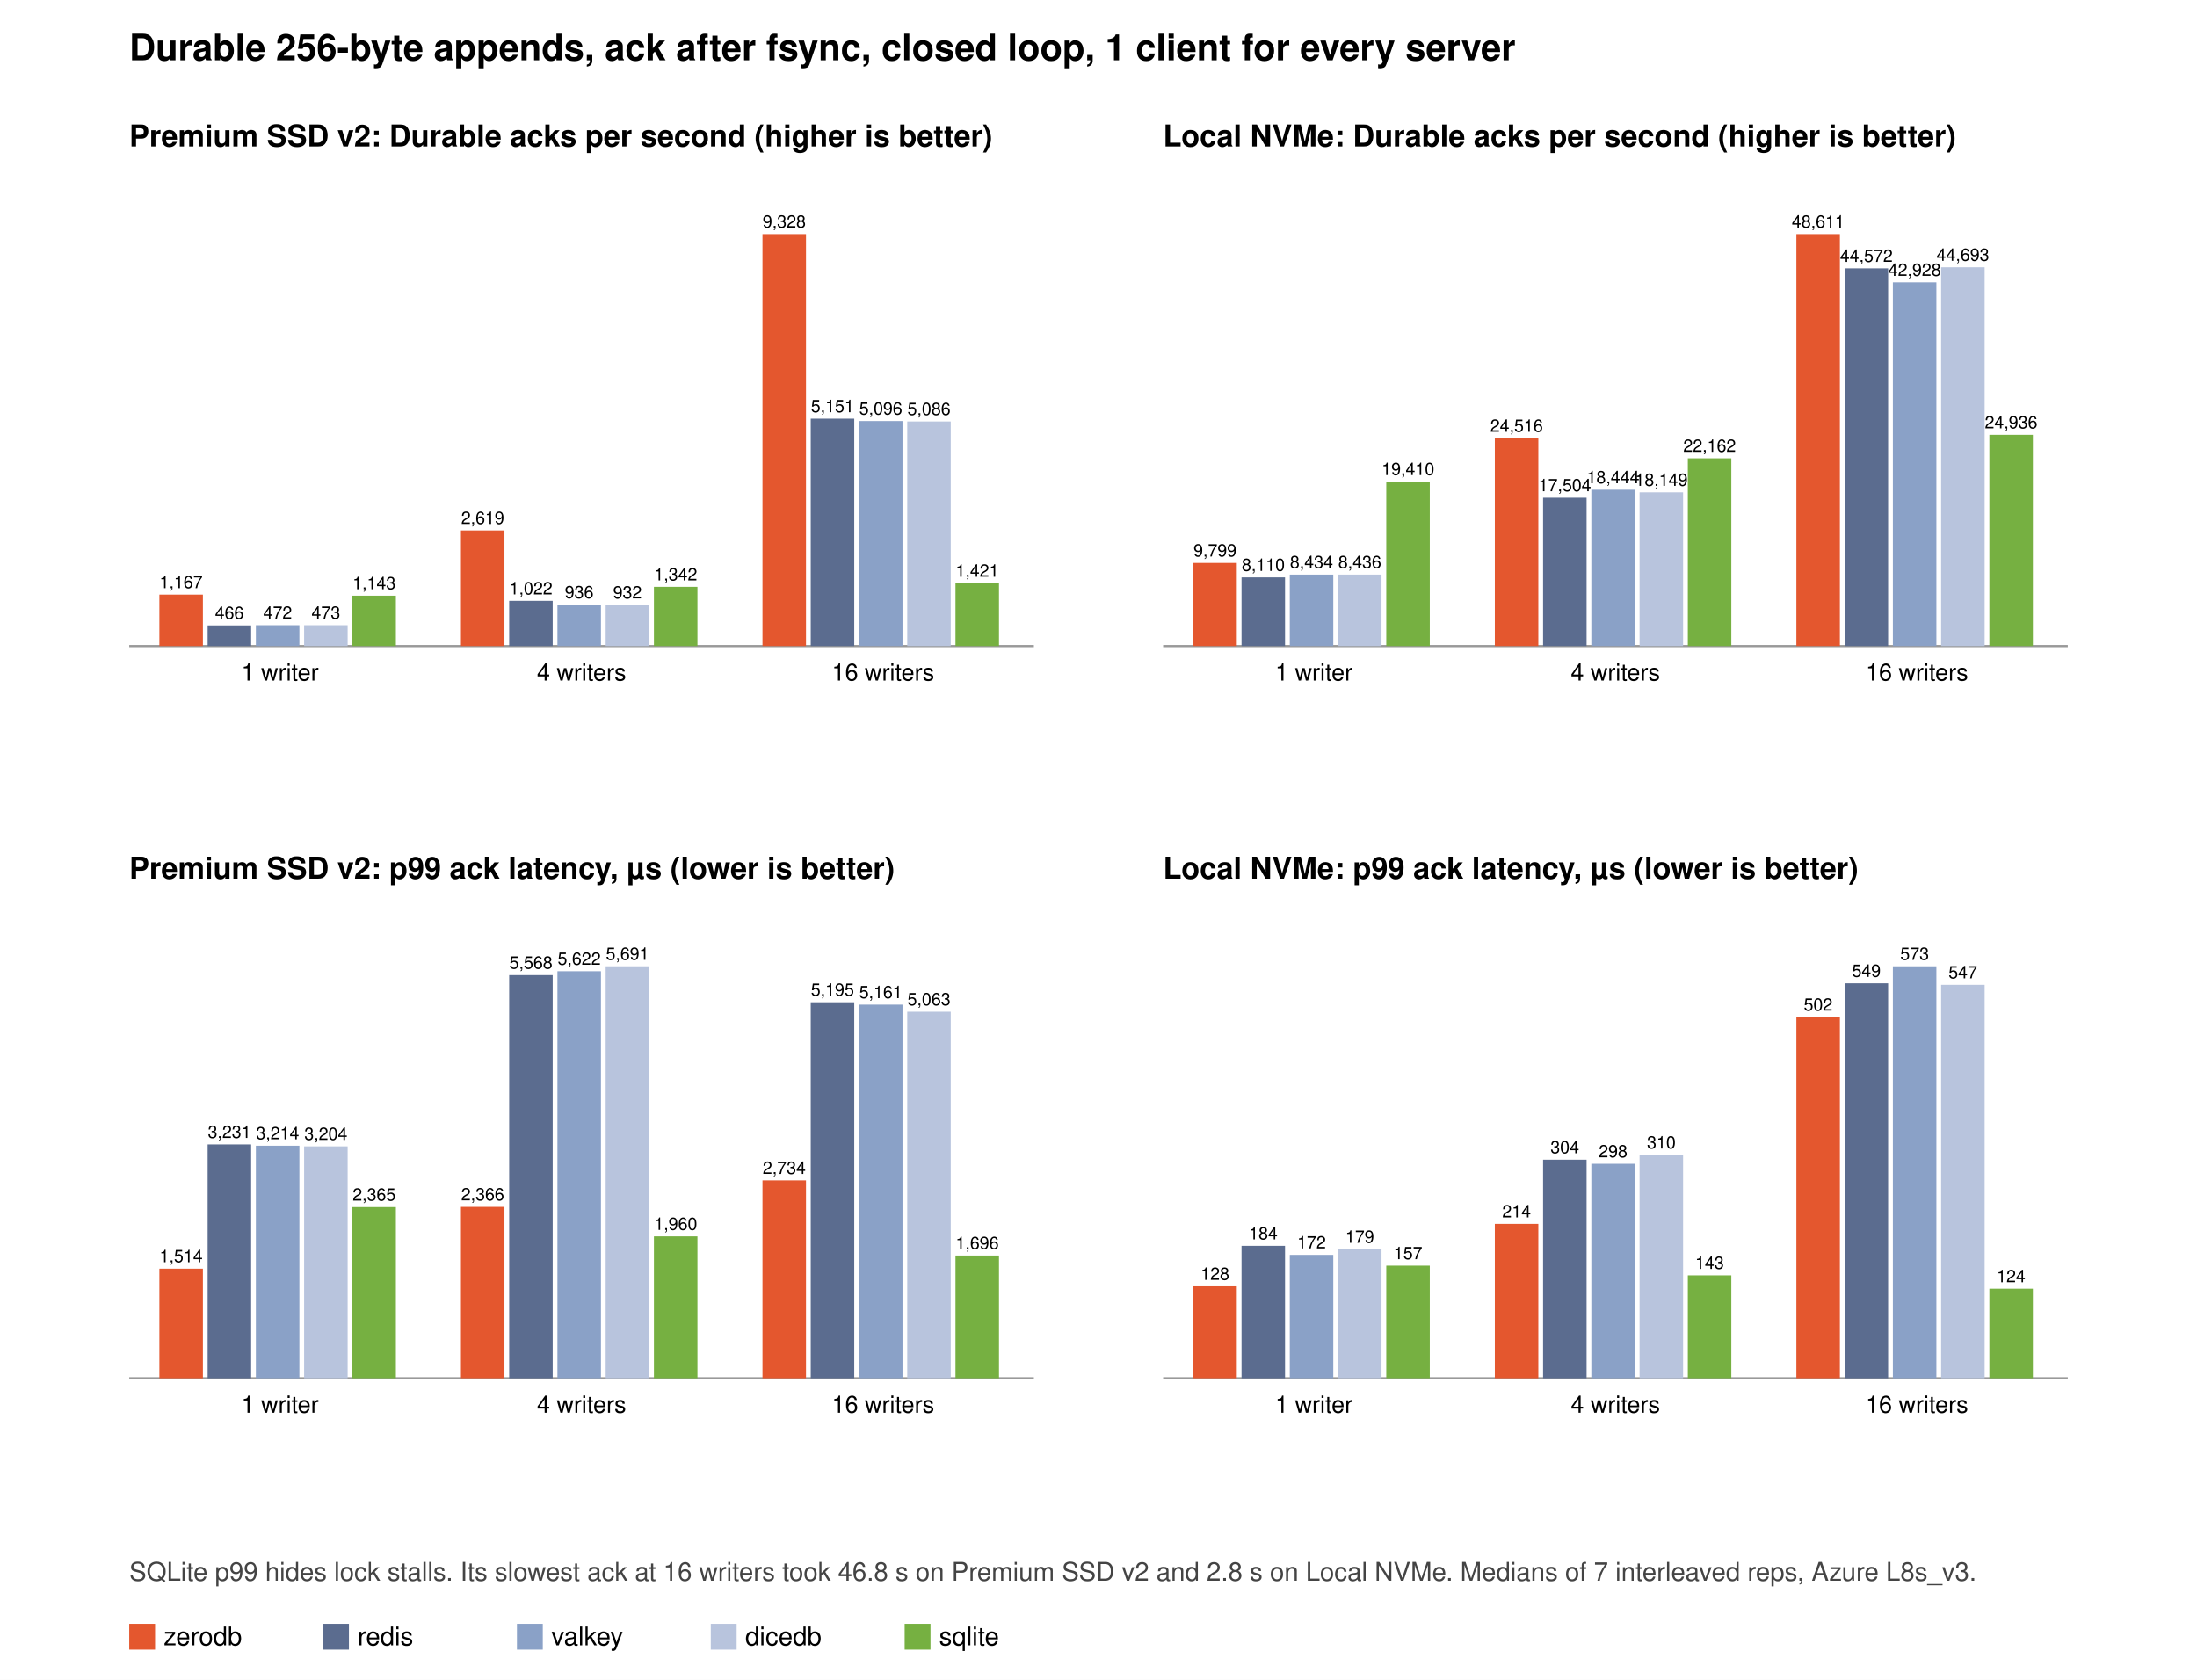
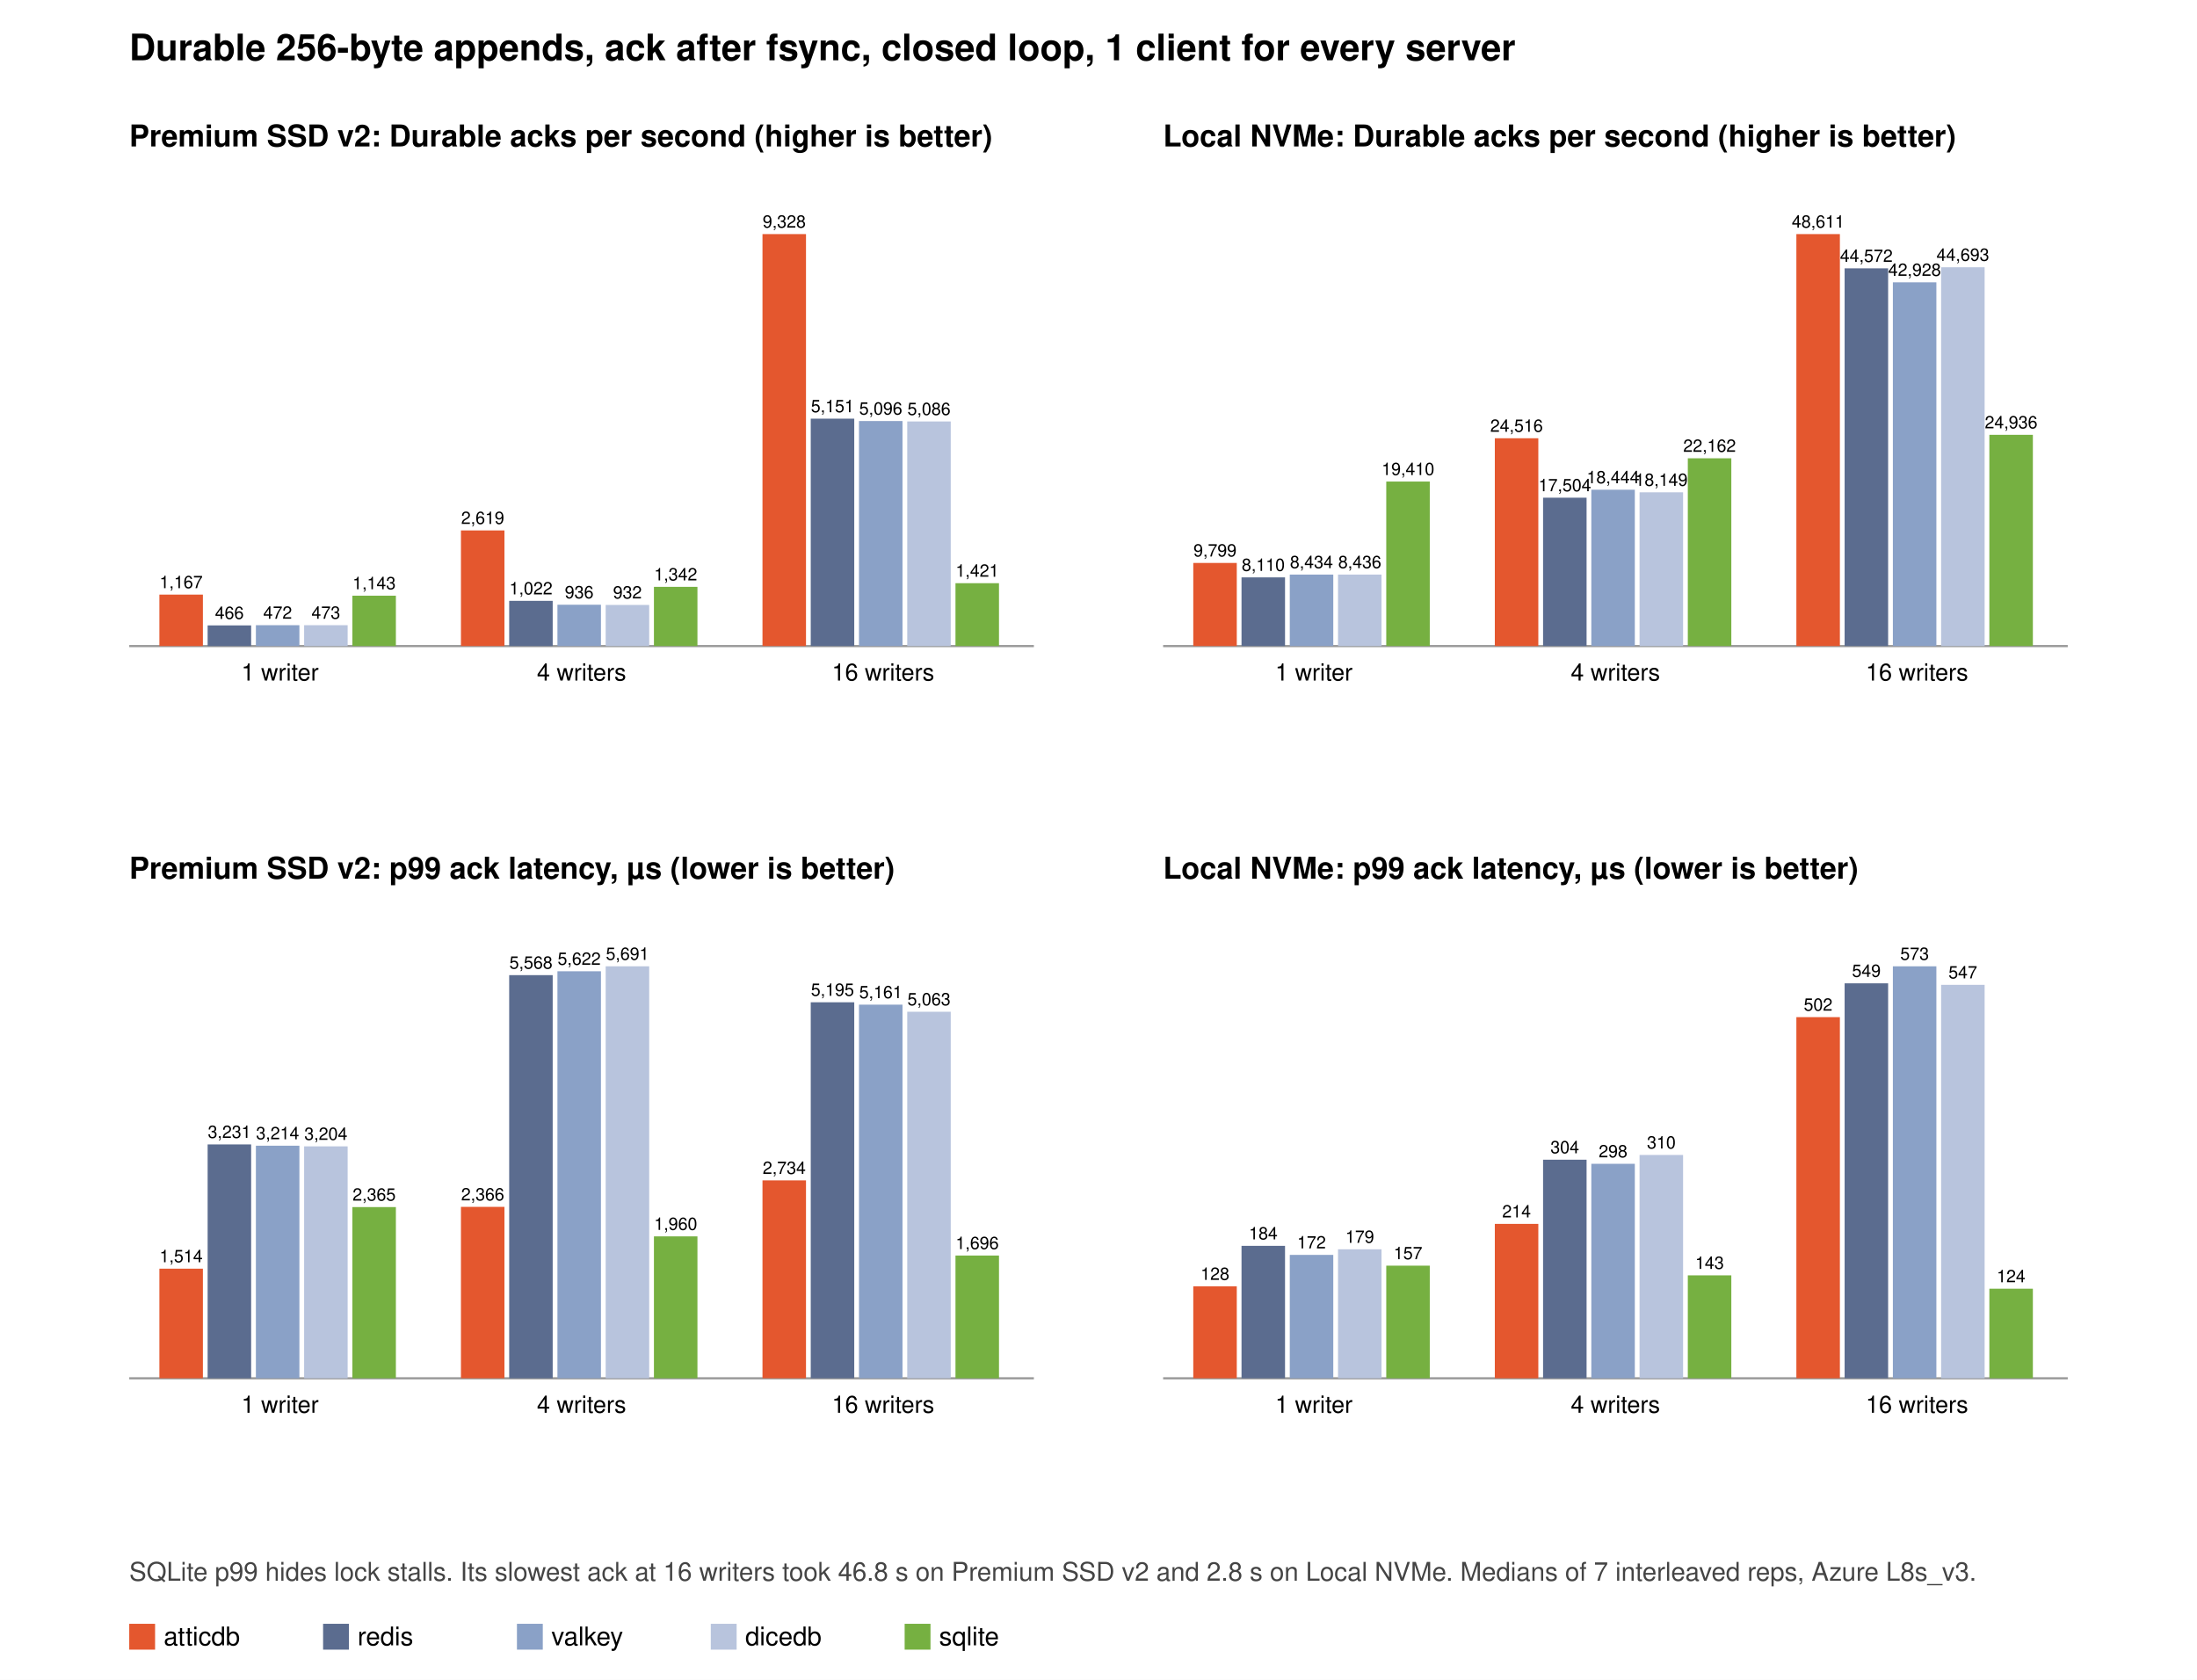
<svg xmlns="http://www.w3.org/2000/svg" width="1020" height="780" font-family="Helvetica, Arial, sans-serif">
  <rect width="1020" height="780" fill="white" />
  <text x="60" y="28" font-size="17" font-weight="700">Durable 256-byte appends, ack after fsync, closed loop, 1 client for every server</text>
  <text x="60" y="68" font-size="14" font-weight="600">Premium SSD v2: Durable acks per second (higher is better)</text>
  <line x1="60" y1="300" x2="480" y2="300" stroke="#999" />
  <text x="130.0" y="316" font-size="11" text-anchor="middle">1 writer</text>
  <rect x="74.0" y="276.1" width="20.2" height="23.9" fill="#e4572e" />
  <text x="84.1" y="273.1" font-size="8" text-anchor="middle">1,167</text>
  <rect x="96.4" y="290.4" width="20.2" height="9.6" fill="#5b6c8f" />
  <text x="106.5" y="287.4" font-size="8" text-anchor="middle">466</text>
  <rect x="118.8" y="290.3" width="20.2" height="9.7" fill="#8aa1c7" />
  <text x="128.9" y="287.3" font-size="8" text-anchor="middle">472</text>
  <rect x="141.2" y="290.3" width="20.2" height="9.7" fill="#b8c4dd" />
  <text x="151.3" y="287.3" font-size="8" text-anchor="middle">473</text>
  <rect x="163.6" y="276.6" width="20.2" height="23.4" fill="#76b041" />
  <text x="173.7" y="273.6" font-size="8" text-anchor="middle">1,143</text>
  <text x="270.0" y="316" font-size="11" text-anchor="middle">4 writers</text>
  <rect x="214.0" y="246.3" width="20.2" height="53.7" fill="#e4572e" />
  <text x="224.1" y="243.3" font-size="8" text-anchor="middle">2,619</text>
  <rect x="236.4" y="279.0" width="20.2" height="21.0" fill="#5b6c8f" />
  <text x="246.5" y="276.0" font-size="8" text-anchor="middle">1,022</text>
  <rect x="258.8" y="280.8" width="20.2" height="19.2" fill="#8aa1c7" />
  <text x="268.9" y="277.8" font-size="8" text-anchor="middle">936</text>
  <rect x="281.2" y="280.9" width="20.2" height="19.1" fill="#b8c4dd" />
  <text x="291.3" y="277.9" font-size="8" text-anchor="middle">932</text>
  <rect x="303.6" y="272.5" width="20.2" height="27.5" fill="#76b041" />
  <text x="313.7" y="269.5" font-size="8" text-anchor="middle">1,342</text>
  <text x="410.0" y="316" font-size="11" text-anchor="middle">16 writers</text>
  <rect x="354.0" y="108.7" width="20.2" height="191.3" fill="#e4572e" />
  <text x="364.1" y="105.7" font-size="8" text-anchor="middle">9,328</text>
  <rect x="376.4" y="194.4" width="20.2" height="105.6" fill="#5b6c8f" />
  <text x="386.5" y="191.4" font-size="8" text-anchor="middle">5,151</text>
  <rect x="398.8" y="195.5" width="20.2" height="104.5" fill="#8aa1c7" />
  <text x="408.9" y="192.5" font-size="8" text-anchor="middle">5,096</text>
  <rect x="421.2" y="195.7" width="20.2" height="104.3" fill="#b8c4dd" />
  <text x="431.3" y="192.7" font-size="8" text-anchor="middle">5,086</text>
  <rect x="443.6" y="270.8" width="20.2" height="29.2" fill="#76b041" />
  <text x="453.7" y="267.8" font-size="8" text-anchor="middle">1,421</text>
  <text x="60" y="408" font-size="14" font-weight="600">Premium SSD v2: p99 ack latency, µs (lower is better)</text>
  <line x1="60" y1="640" x2="480" y2="640" stroke="#999" />
  <text x="130.0" y="656" font-size="11" text-anchor="middle">1 writer</text>
  <rect x="74.0" y="589.1" width="20.2" height="50.9" fill="#e4572e" />
  <text x="84.1" y="586.1" font-size="8" text-anchor="middle">1,514</text>
  <rect x="96.4" y="531.4" width="20.2" height="108.6" fill="#5b6c8f" />
  <text x="106.5" y="528.4" font-size="8" text-anchor="middle">3,231</text>
  <rect x="118.8" y="532.0" width="20.2" height="108.0" fill="#8aa1c7" />
  <text x="128.9" y="529.0" font-size="8" text-anchor="middle">3,214</text>
  <rect x="141.2" y="532.3" width="20.2" height="107.7" fill="#b8c4dd" />
  <text x="151.3" y="529.3" font-size="8" text-anchor="middle">3,204</text>
  <rect x="163.6" y="560.5" width="20.2" height="79.5" fill="#76b041" />
  <text x="173.7" y="557.5" font-size="8" text-anchor="middle">2,365</text>
  <text x="270.0" y="656" font-size="11" text-anchor="middle">4 writers</text>
  <rect x="214.0" y="560.4" width="20.2" height="79.6" fill="#e4572e" />
  <text x="224.1" y="557.4" font-size="8" text-anchor="middle">2,366</text>
  <rect x="236.4" y="452.8" width="20.2" height="187.2" fill="#5b6c8f" />
  <text x="246.5" y="449.8" font-size="8" text-anchor="middle">5,568</text>
  <rect x="258.8" y="451.0" width="20.2" height="189.0" fill="#8aa1c7" />
  <text x="268.9" y="448.0" font-size="8" text-anchor="middle">5,622</text>
  <rect x="281.2" y="448.7" width="20.2" height="191.3" fill="#b8c4dd" />
  <text x="291.3" y="445.7" font-size="8" text-anchor="middle">5,691</text>
  <rect x="303.6" y="574.1" width="20.2" height="65.9" fill="#76b041" />
  <text x="313.7" y="571.1" font-size="8" text-anchor="middle">1,960</text>
  <text x="410.0" y="656" font-size="11" text-anchor="middle">16 writers</text>
  <rect x="354.0" y="548.1" width="20.2" height="91.9" fill="#e4572e" />
  <text x="364.1" y="545.1" font-size="8" text-anchor="middle">2,734</text>
  <rect x="376.4" y="465.4" width="20.2" height="174.6" fill="#5b6c8f" />
  <text x="386.5" y="462.4" font-size="8" text-anchor="middle">5,195</text>
  <rect x="398.8" y="466.5" width="20.2" height="173.5" fill="#8aa1c7" />
  <text x="408.9" y="463.5" font-size="8" text-anchor="middle">5,161</text>
  <rect x="421.2" y="469.8" width="20.2" height="170.2" fill="#b8c4dd" />
  <text x="431.3" y="466.8" font-size="8" text-anchor="middle">5,063</text>
  <rect x="443.6" y="583.0" width="20.2" height="57.0" fill="#76b041" />
  <text x="453.7" y="580.0" font-size="8" text-anchor="middle">1,696</text>
  <text x="540" y="68" font-size="14" font-weight="600">Local NVMe: Durable acks per second (higher is better)</text>
  <line x1="540" y1="300" x2="960" y2="300" stroke="#999" />
  <text x="610.0" y="316" font-size="11" text-anchor="middle">1 writer</text>
  <rect x="554.0" y="261.4" width="20.2" height="38.6" fill="#e4572e" />
  <text x="564.1" y="258.4" font-size="8" text-anchor="middle">9,799</text>
  <rect x="576.4" y="268.1" width="20.2" height="31.9" fill="#5b6c8f" />
  <text x="586.5" y="265.1" font-size="8" text-anchor="middle">8,110</text>
  <rect x="598.8" y="266.8" width="20.2" height="33.2" fill="#8aa1c7" />
  <text x="608.9" y="263.8" font-size="8" text-anchor="middle">8,434</text>
  <rect x="621.2" y="266.8" width="20.2" height="33.2" fill="#b8c4dd" />
  <text x="631.3" y="263.8" font-size="8" text-anchor="middle">8,436</text>
  <rect x="643.6" y="223.6" width="20.2" height="76.4" fill="#76b041" />
  <text x="653.7" y="220.6" font-size="8" text-anchor="middle">19,410</text>
  <text x="750.0" y="316" font-size="11" text-anchor="middle">4 writers</text>
  <rect x="694.0" y="203.5" width="20.2" height="96.5" fill="#e4572e" />
  <text x="704.1" y="200.5" font-size="8" text-anchor="middle">24,516</text>
  <rect x="716.4" y="231.1" width="20.2" height="68.9" fill="#5b6c8f" />
  <text x="726.5" y="228.1" font-size="8" text-anchor="middle">17,504</text>
  <rect x="738.8" y="227.4" width="20.2" height="72.6" fill="#8aa1c7" />
  <text x="748.9" y="224.4" font-size="8" text-anchor="middle">18,444</text>
  <rect x="761.2" y="228.6" width="20.2" height="71.4" fill="#b8c4dd" />
  <text x="771.3" y="225.6" font-size="8" text-anchor="middle">18,149</text>
  <rect x="783.6" y="212.8" width="20.2" height="87.2" fill="#76b041" />
  <text x="793.7" y="209.8" font-size="8" text-anchor="middle">22,162</text>
  <text x="890.0" y="316" font-size="11" text-anchor="middle">16 writers</text>
  <rect x="834.0" y="108.7" width="20.2" height="191.3" fill="#e4572e" />
  <text x="844.1" y="105.7" font-size="8" text-anchor="middle">48,611</text>
  <rect x="856.4" y="124.6" width="20.2" height="175.4" fill="#5b6c8f" />
  <text x="866.5" y="121.6" font-size="8" text-anchor="middle">44,572</text>
  <rect x="878.8" y="131.1" width="20.2" height="168.9" fill="#8aa1c7" />
  <text x="888.9" y="128.1" font-size="8" text-anchor="middle">42,928</text>
  <rect x="901.2" y="124.1" width="20.2" height="175.9" fill="#b8c4dd" />
  <text x="911.3" y="121.1" font-size="8" text-anchor="middle">44,693</text>
  <rect x="923.6" y="201.9" width="20.2" height="98.1" fill="#76b041" />
  <text x="933.7" y="198.9" font-size="8" text-anchor="middle">24,936</text>
  <text x="540" y="408" font-size="14" font-weight="600">Local NVMe: p99 ack latency, µs (lower is better)</text>
  <line x1="540" y1="640" x2="960" y2="640" stroke="#999" />
  <text x="610.0" y="656" font-size="11" text-anchor="middle">1 writer</text>
  <rect x="554.0" y="597.3" width="20.2" height="42.7" fill="#e4572e" />
  <text x="564.1" y="594.3" font-size="8" text-anchor="middle">128</text>
  <rect x="576.4" y="578.5" width="20.2" height="61.5" fill="#5b6c8f" />
  <text x="586.5" y="575.5" font-size="8" text-anchor="middle">184</text>
  <rect x="598.8" y="582.7" width="20.2" height="57.3" fill="#8aa1c7" />
  <text x="608.9" y="579.7" font-size="8" text-anchor="middle">172</text>
  <rect x="621.2" y="580.1" width="20.2" height="59.9" fill="#b8c4dd" />
  <text x="631.3" y="577.1" font-size="8" text-anchor="middle">179</text>
  <rect x="643.6" y="587.7" width="20.2" height="52.3" fill="#76b041" />
  <text x="653.7" y="584.7" font-size="8" text-anchor="middle">157</text>
  <text x="750.0" y="656" font-size="11" text-anchor="middle">4 writers</text>
  <rect x="694.0" y="568.3" width="20.2" height="71.7" fill="#e4572e" />
  <text x="704.1" y="565.3" font-size="8" text-anchor="middle">214</text>
  <rect x="716.4" y="538.5" width="20.2" height="101.5" fill="#5b6c8f" />
  <text x="726.5" y="535.5" font-size="8" text-anchor="middle">304</text>
  <rect x="738.8" y="540.4" width="20.2" height="99.6" fill="#8aa1c7" />
  <text x="748.9" y="537.4" font-size="8" text-anchor="middle">298</text>
  <rect x="761.2" y="536.3" width="20.2" height="103.7" fill="#b8c4dd" />
  <text x="771.3" y="533.3" font-size="8" text-anchor="middle">310</text>
  <rect x="783.6" y="592.2" width="20.2" height="47.8" fill="#76b041" />
  <text x="793.7" y="589.2" font-size="8" text-anchor="middle">143</text>
  <text x="890.0" y="656" font-size="11" text-anchor="middle">16 writers</text>
  <rect x="834.0" y="472.3" width="20.2" height="167.7" fill="#e4572e" />
  <text x="844.1" y="469.3" font-size="8" text-anchor="middle">502</text>
  <rect x="856.4" y="456.6" width="20.2" height="183.4" fill="#5b6c8f" />
  <text x="866.5" y="453.6" font-size="8" text-anchor="middle">549</text>
  <rect x="878.8" y="448.7" width="20.2" height="191.3" fill="#8aa1c7" />
  <text x="888.9" y="445.7" font-size="8" text-anchor="middle">573</text>
  <rect x="901.2" y="457.3" width="20.2" height="182.7" fill="#b8c4dd" />
  <text x="911.3" y="454.3" font-size="8" text-anchor="middle">547</text>
  <rect x="923.6" y="598.4" width="20.2" height="41.6" fill="#76b041" />
  <text x="933.7" y="595.4" font-size="8" text-anchor="middle">124</text>
  <text x="60" y="734" font-size="12" fill="#444">SQLite p99 hides lock stalls. Its slowest ack at 16 writers took 46.8 s on Premium SSD v2 and 2.8 s on Local NVMe. Medians of 7 interleaved reps, Azure L8s_v3.</text>
  <rect x="60" y="754" width="12" height="12" fill="#e4572e" />
-   <text x="76" y="764" font-size="12">zerodb</text>
+   <text x="76" y="764" font-size="12">atticdb</text>
  <rect x="150" y="754" width="12" height="12" fill="#5b6c8f" />
  <text x="166" y="764" font-size="12">redis</text>
  <rect x="240" y="754" width="12" height="12" fill="#8aa1c7" />
  <text x="256" y="764" font-size="12">valkey</text>
  <rect x="330" y="754" width="12" height="12" fill="#b8c4dd" />
  <text x="346" y="764" font-size="12">dicedb</text>
  <rect x="420" y="754" width="12" height="12" fill="#76b041" />
  <text x="436" y="764" font-size="12">sqlite</text>
</svg>
